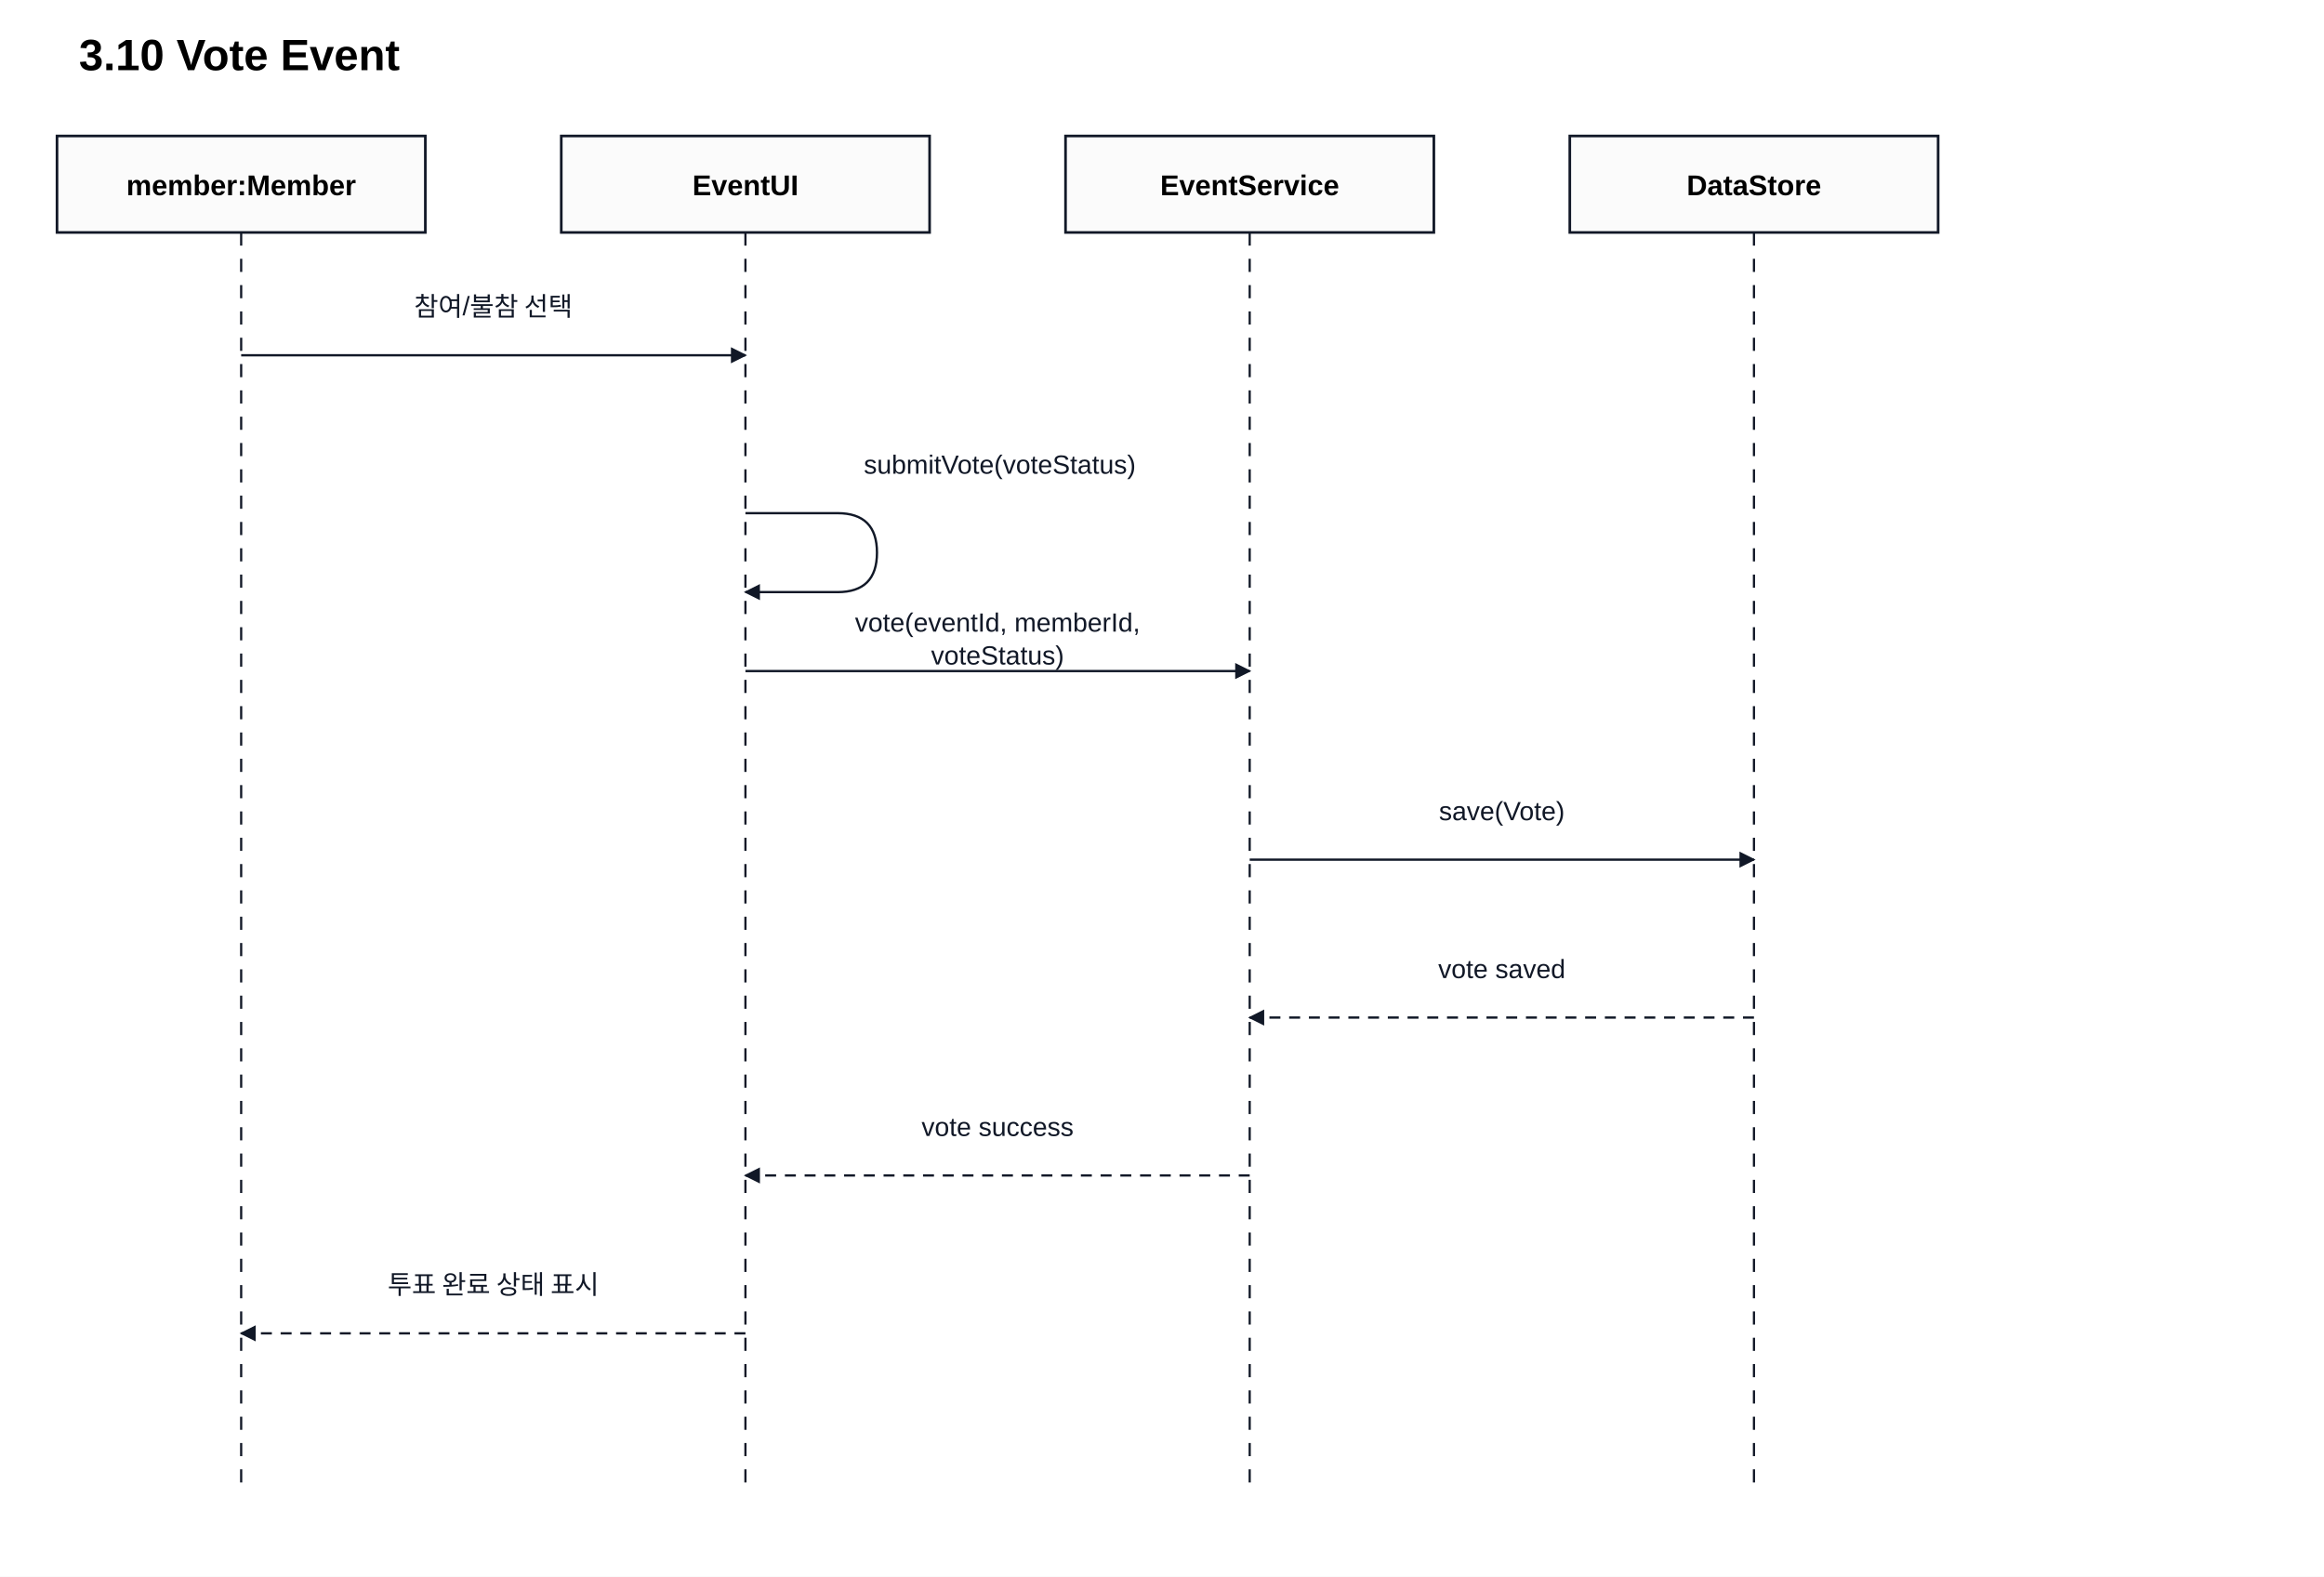
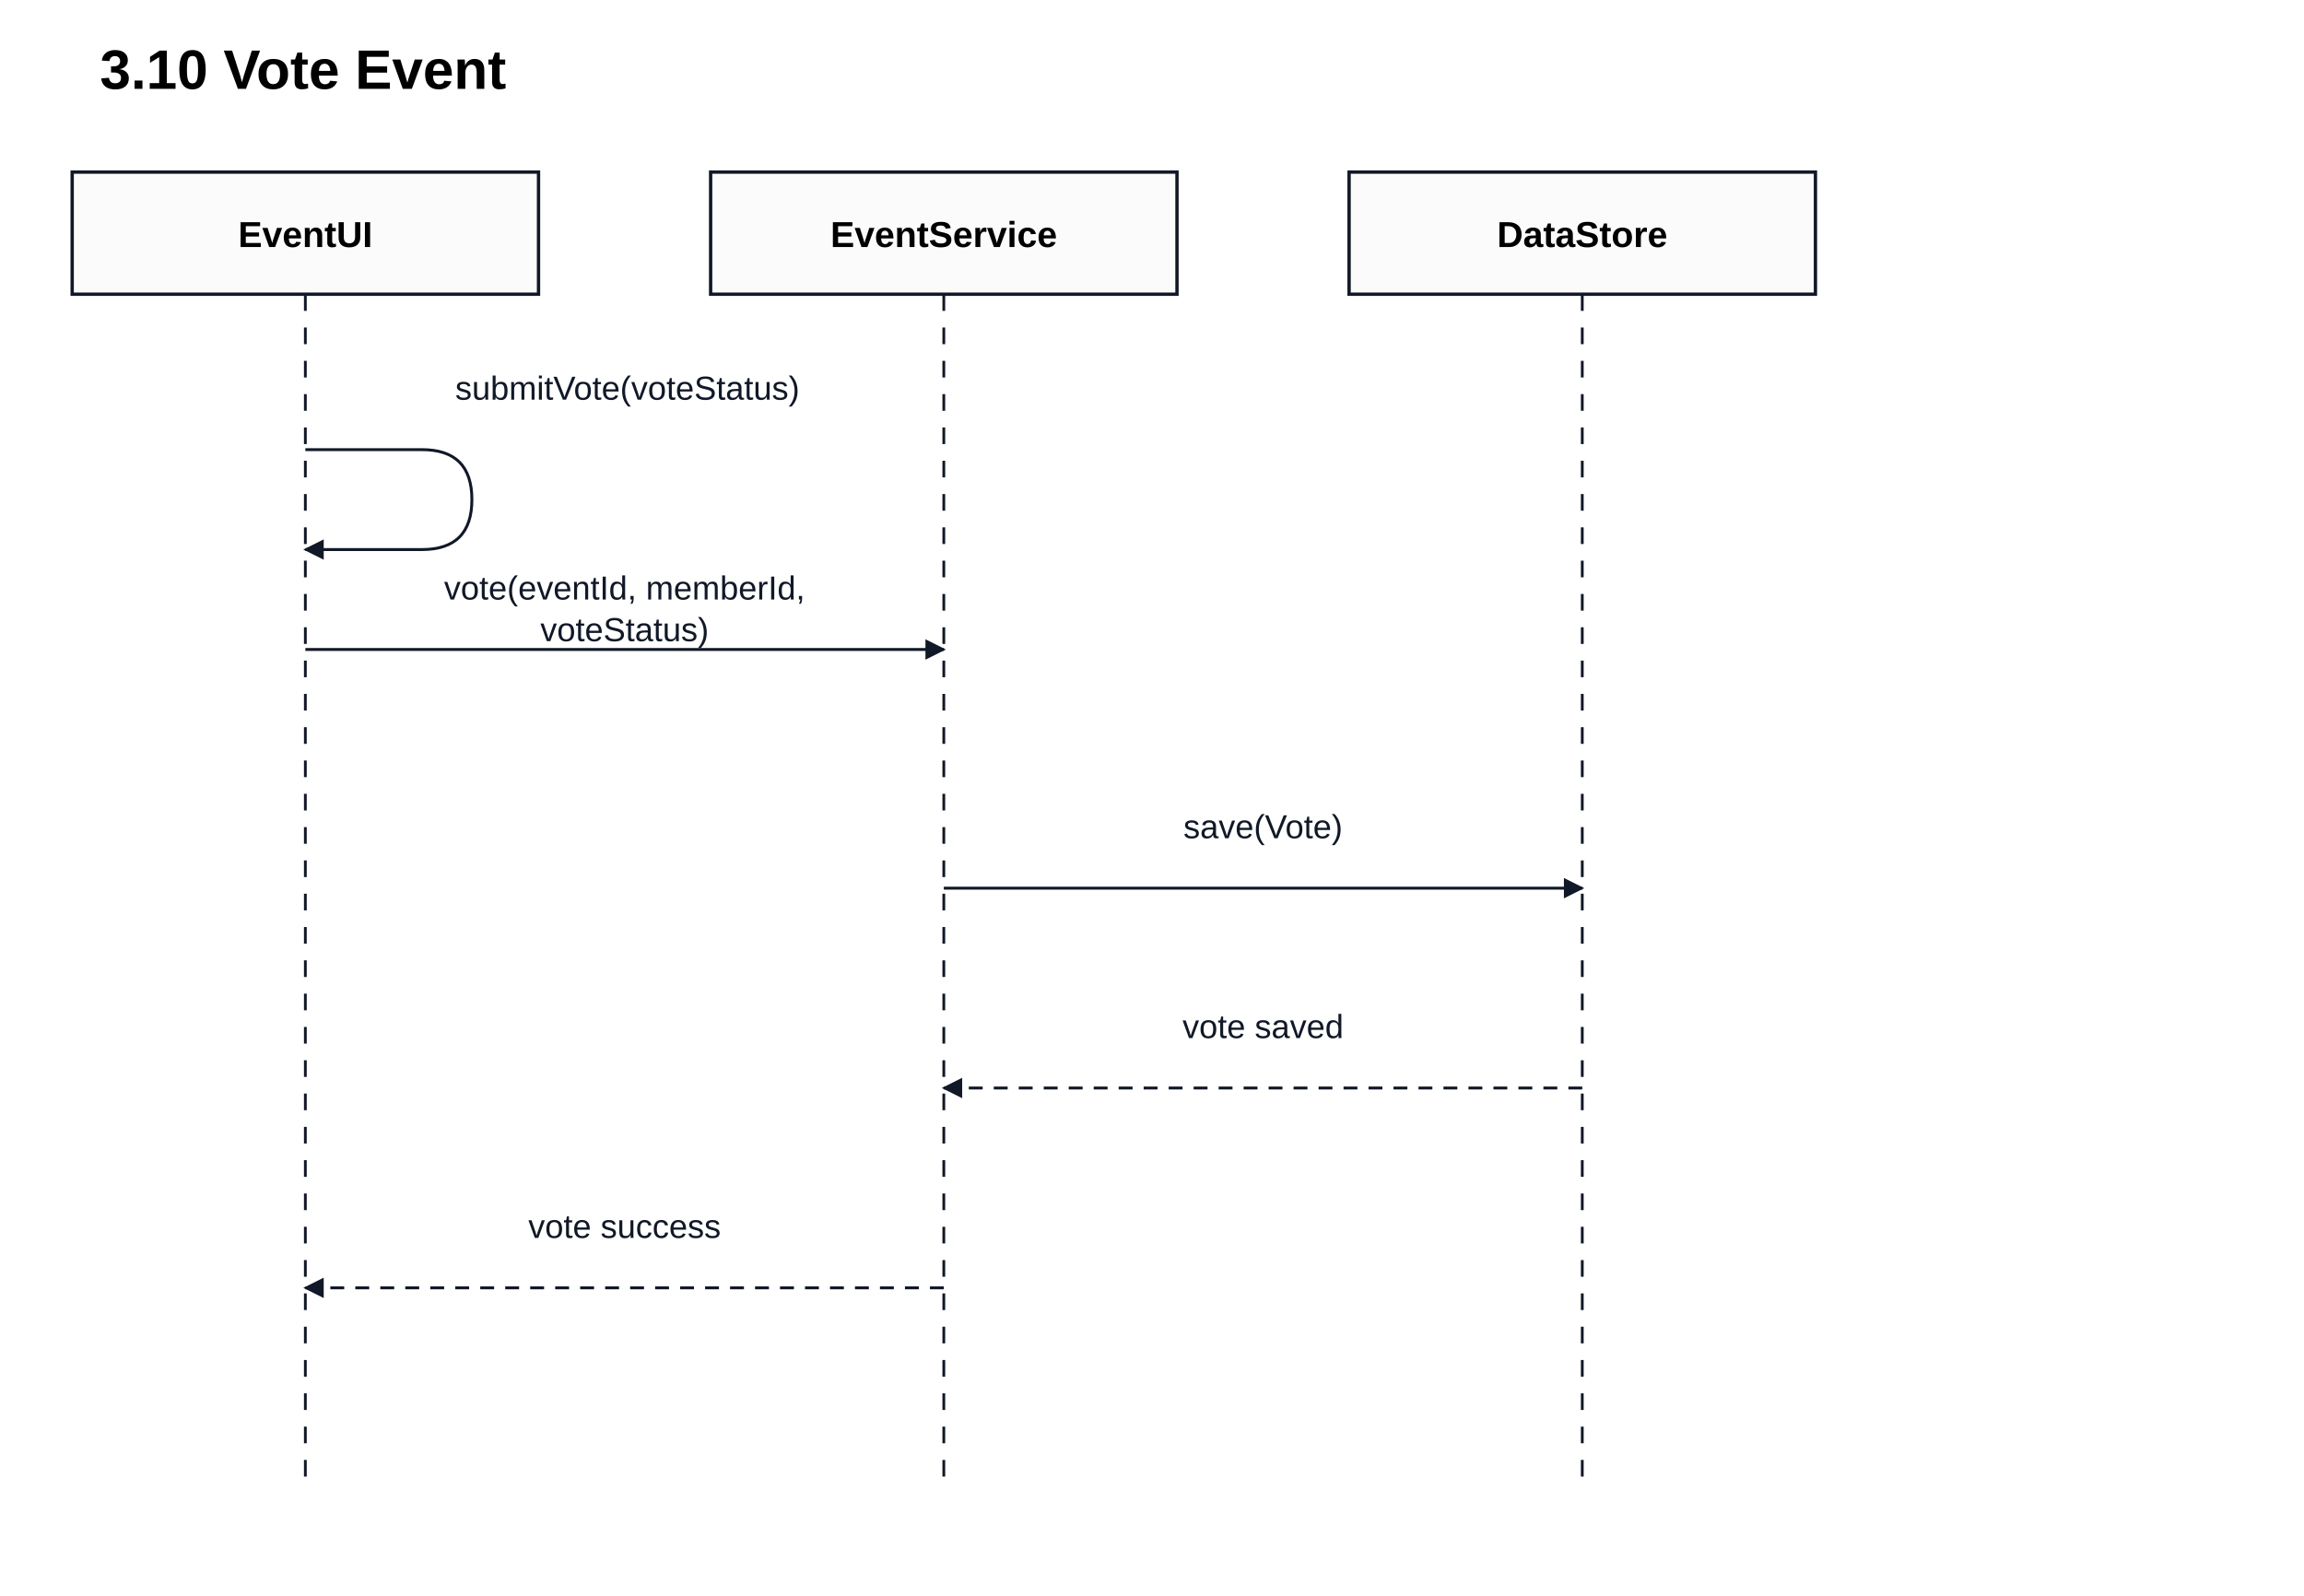
- <svg xmlns="http://www.w3.org/2000/svg" width="1060" height="719" viewBox="0 0 1060 719">
+ <svg xmlns="http://www.w3.org/2000/svg" width="830" height="575" viewBox="0 0 830 575">
  <defs>
    <marker id="arrow" viewBox="0 0 10 10" refX="9" refY="5" markerWidth="7" markerHeight="7" orient="auto">
      <path d="M0 0 L10 5 L0 10 z" fill="#111827" />
    </marker>
    <marker id="hollowArrow" viewBox="0 0 10 10" refX="9" refY="5" markerWidth="7" markerHeight="7" orient="auto">
      <path d="M0 0 L10 5 L0 10 z" fill="#fbfbfb" stroke="#111827" />
    </marker>
    <marker id="diamond" viewBox="0 0 16 10" refX="1" refY="5" markerWidth="11" markerHeight="9" orient="auto">
      <path d="M1 5 L8 1 L15 5 L8 9 z" fill="#111827" stroke="#111827" />
    </marker>
  </defs>
  <rect width="100%" height="100%" fill="#ffffff" />
  <text x="36" y="32" font-family="Arial, sans-serif" font-size="20" font-weight="700">3.10 Vote Event</text>
  <rect x="26" y="62" width="168" height="44" fill="#fbfbfb" stroke="#111827" stroke-width="1.2" />
-   <text x="110" y="89" text-anchor="middle" font-family="Arial, sans-serif" font-size="13" font-weight="700">member:Member</text>
-   <line x1="110" y1="106" x2="110" y2="679" stroke="#111827" stroke-width="1" stroke-dasharray="6 6" />
+   <text x="110" y="89" text-anchor="middle" font-family="Arial, sans-serif" font-size="13" font-weight="700">EventUI</text>
+   <line x1="110" y1="106" x2="110" y2="535" stroke="#111827" stroke-width="1" stroke-dasharray="6 6" />
  <rect x="256" y="62" width="168" height="44" fill="#fbfbfb" stroke="#111827" stroke-width="1.2" />
-   <text x="340" y="89" text-anchor="middle" font-family="Arial, sans-serif" font-size="13" font-weight="700">EventUI</text>
-   <line x1="340" y1="106" x2="340" y2="679" stroke="#111827" stroke-width="1" stroke-dasharray="6 6" />
+   <text x="340" y="89" text-anchor="middle" font-family="Arial, sans-serif" font-size="13" font-weight="700">EventService</text>
+   <line x1="340" y1="106" x2="340" y2="535" stroke="#111827" stroke-width="1" stroke-dasharray="6 6" />
  <rect x="486" y="62" width="168" height="44" fill="#fbfbfb" stroke="#111827" stroke-width="1.2" />
-   <text x="570" y="89" text-anchor="middle" font-family="Arial, sans-serif" font-size="13" font-weight="700">EventService</text>
-   <line x1="570" y1="106" x2="570" y2="679" stroke="#111827" stroke-width="1" stroke-dasharray="6 6" />
-   <rect x="716" y="62" width="168" height="44" fill="#fbfbfb" stroke="#111827" stroke-width="1.2" />
-   <text x="800" y="89" text-anchor="middle" font-family="Arial, sans-serif" font-size="13" font-weight="700">DataStore</text>
-   <line x1="800" y1="106" x2="800" y2="679" stroke="#111827" stroke-width="1" stroke-dasharray="6 6" />
-   <line x1="110" y1="162" x2="340" y2="162" stroke="#111827" stroke-width="1.05" marker-end="url(#arrow)" />
-   <text x="225" y="144" text-anchor="middle" font-family="Arial, sans-serif" font-size="12" font-weight="400" fill="#111827">참여/불참 선택</text>
-   <path d="M340 234 h42 q18 0 18 18 q0 18 -18 18 h-42" fill="none" stroke="#111827" stroke-width="1.05" marker-end="url(#arrow)" />
-   <text x="394" y="216" text-anchor="start" font-family="Arial, sans-serif" font-size="12" font-weight="400" fill="#111827">submitVote(voteStatus)</text>
-   <line x1="340" y1="306" x2="570" y2="306" stroke="#111827" stroke-width="1.05" marker-end="url(#arrow)" />
-   <text x="455" y="288" text-anchor="middle" font-family="Arial, sans-serif" font-size="12" font-weight="400" fill="#111827">vote(eventId, memberId,</text>
-   <text x="455" y="303" text-anchor="middle" font-family="Arial, sans-serif" font-size="12" font-weight="400" fill="#111827">voteStatus)</text>
-   <line x1="570" y1="392" x2="800" y2="392" stroke="#111827" stroke-width="1.05" marker-end="url(#arrow)" />
-   <text x="685" y="374" text-anchor="middle" font-family="Arial, sans-serif" font-size="12" font-weight="400" fill="#111827">save(Vote)</text>
-   <line x1="800" y1="464" x2="570" y2="464" stroke="#111827" stroke-width="1.05" marker-end="url(#arrow)" stroke-dasharray="5 4" />
-   <text x="685" y="446" text-anchor="middle" font-family="Arial, sans-serif" font-size="12" font-weight="400" fill="#111827">vote saved</text>
-   <line x1="570" y1="536" x2="340" y2="536" stroke="#111827" stroke-width="1.05" marker-end="url(#arrow)" stroke-dasharray="5 4" />
-   <text x="455" y="518" text-anchor="middle" font-family="Arial, sans-serif" font-size="12" font-weight="400" fill="#111827">vote success</text>
-   <line x1="340" y1="608" x2="110" y2="608" stroke="#111827" stroke-width="1.05" marker-end="url(#arrow)" stroke-dasharray="5 4" />
-   <text x="225" y="590" text-anchor="middle" font-family="Arial, sans-serif" font-size="12" font-weight="400" fill="#111827">투표 완료 상태 표시</text>
+   <text x="570" y="89" text-anchor="middle" font-family="Arial, sans-serif" font-size="13" font-weight="700">DataStore</text>
+   <line x1="570" y1="106" x2="570" y2="535" stroke="#111827" stroke-width="1" stroke-dasharray="6 6" />
+   <path d="M110 162 h42 q18 0 18 18 q0 18 -18 18 h-42" fill="none" stroke="#111827" stroke-width="1.05" marker-end="url(#arrow)" />
+   <text x="164" y="144" text-anchor="start" font-family="Arial, sans-serif" font-size="12" font-weight="400" fill="#111827">submitVote(voteStatus)</text>
+   <line x1="110" y1="234" x2="340" y2="234" stroke="#111827" stroke-width="1.05" marker-end="url(#arrow)" />
+   <text x="225" y="216" text-anchor="middle" font-family="Arial, sans-serif" font-size="12" font-weight="400" fill="#111827">vote(eventId, memberId,</text>
+   <text x="225" y="231" text-anchor="middle" font-family="Arial, sans-serif" font-size="12" font-weight="400" fill="#111827">voteStatus)</text>
+   <line x1="340" y1="320" x2="570" y2="320" stroke="#111827" stroke-width="1.05" marker-end="url(#arrow)" />
+   <text x="455" y="302" text-anchor="middle" font-family="Arial, sans-serif" font-size="12" font-weight="400" fill="#111827">save(Vote)</text>
+   <line x1="570" y1="392" x2="340" y2="392" stroke="#111827" stroke-width="1.05" marker-end="url(#arrow)" stroke-dasharray="5 4" />
+   <text x="455" y="374" text-anchor="middle" font-family="Arial, sans-serif" font-size="12" font-weight="400" fill="#111827">vote saved</text>
+   <line x1="340" y1="464" x2="110" y2="464" stroke="#111827" stroke-width="1.05" marker-end="url(#arrow)" stroke-dasharray="5 4" />
+   <text x="225" y="446" text-anchor="middle" font-family="Arial, sans-serif" font-size="12" font-weight="400" fill="#111827">vote success</text>
</svg>
